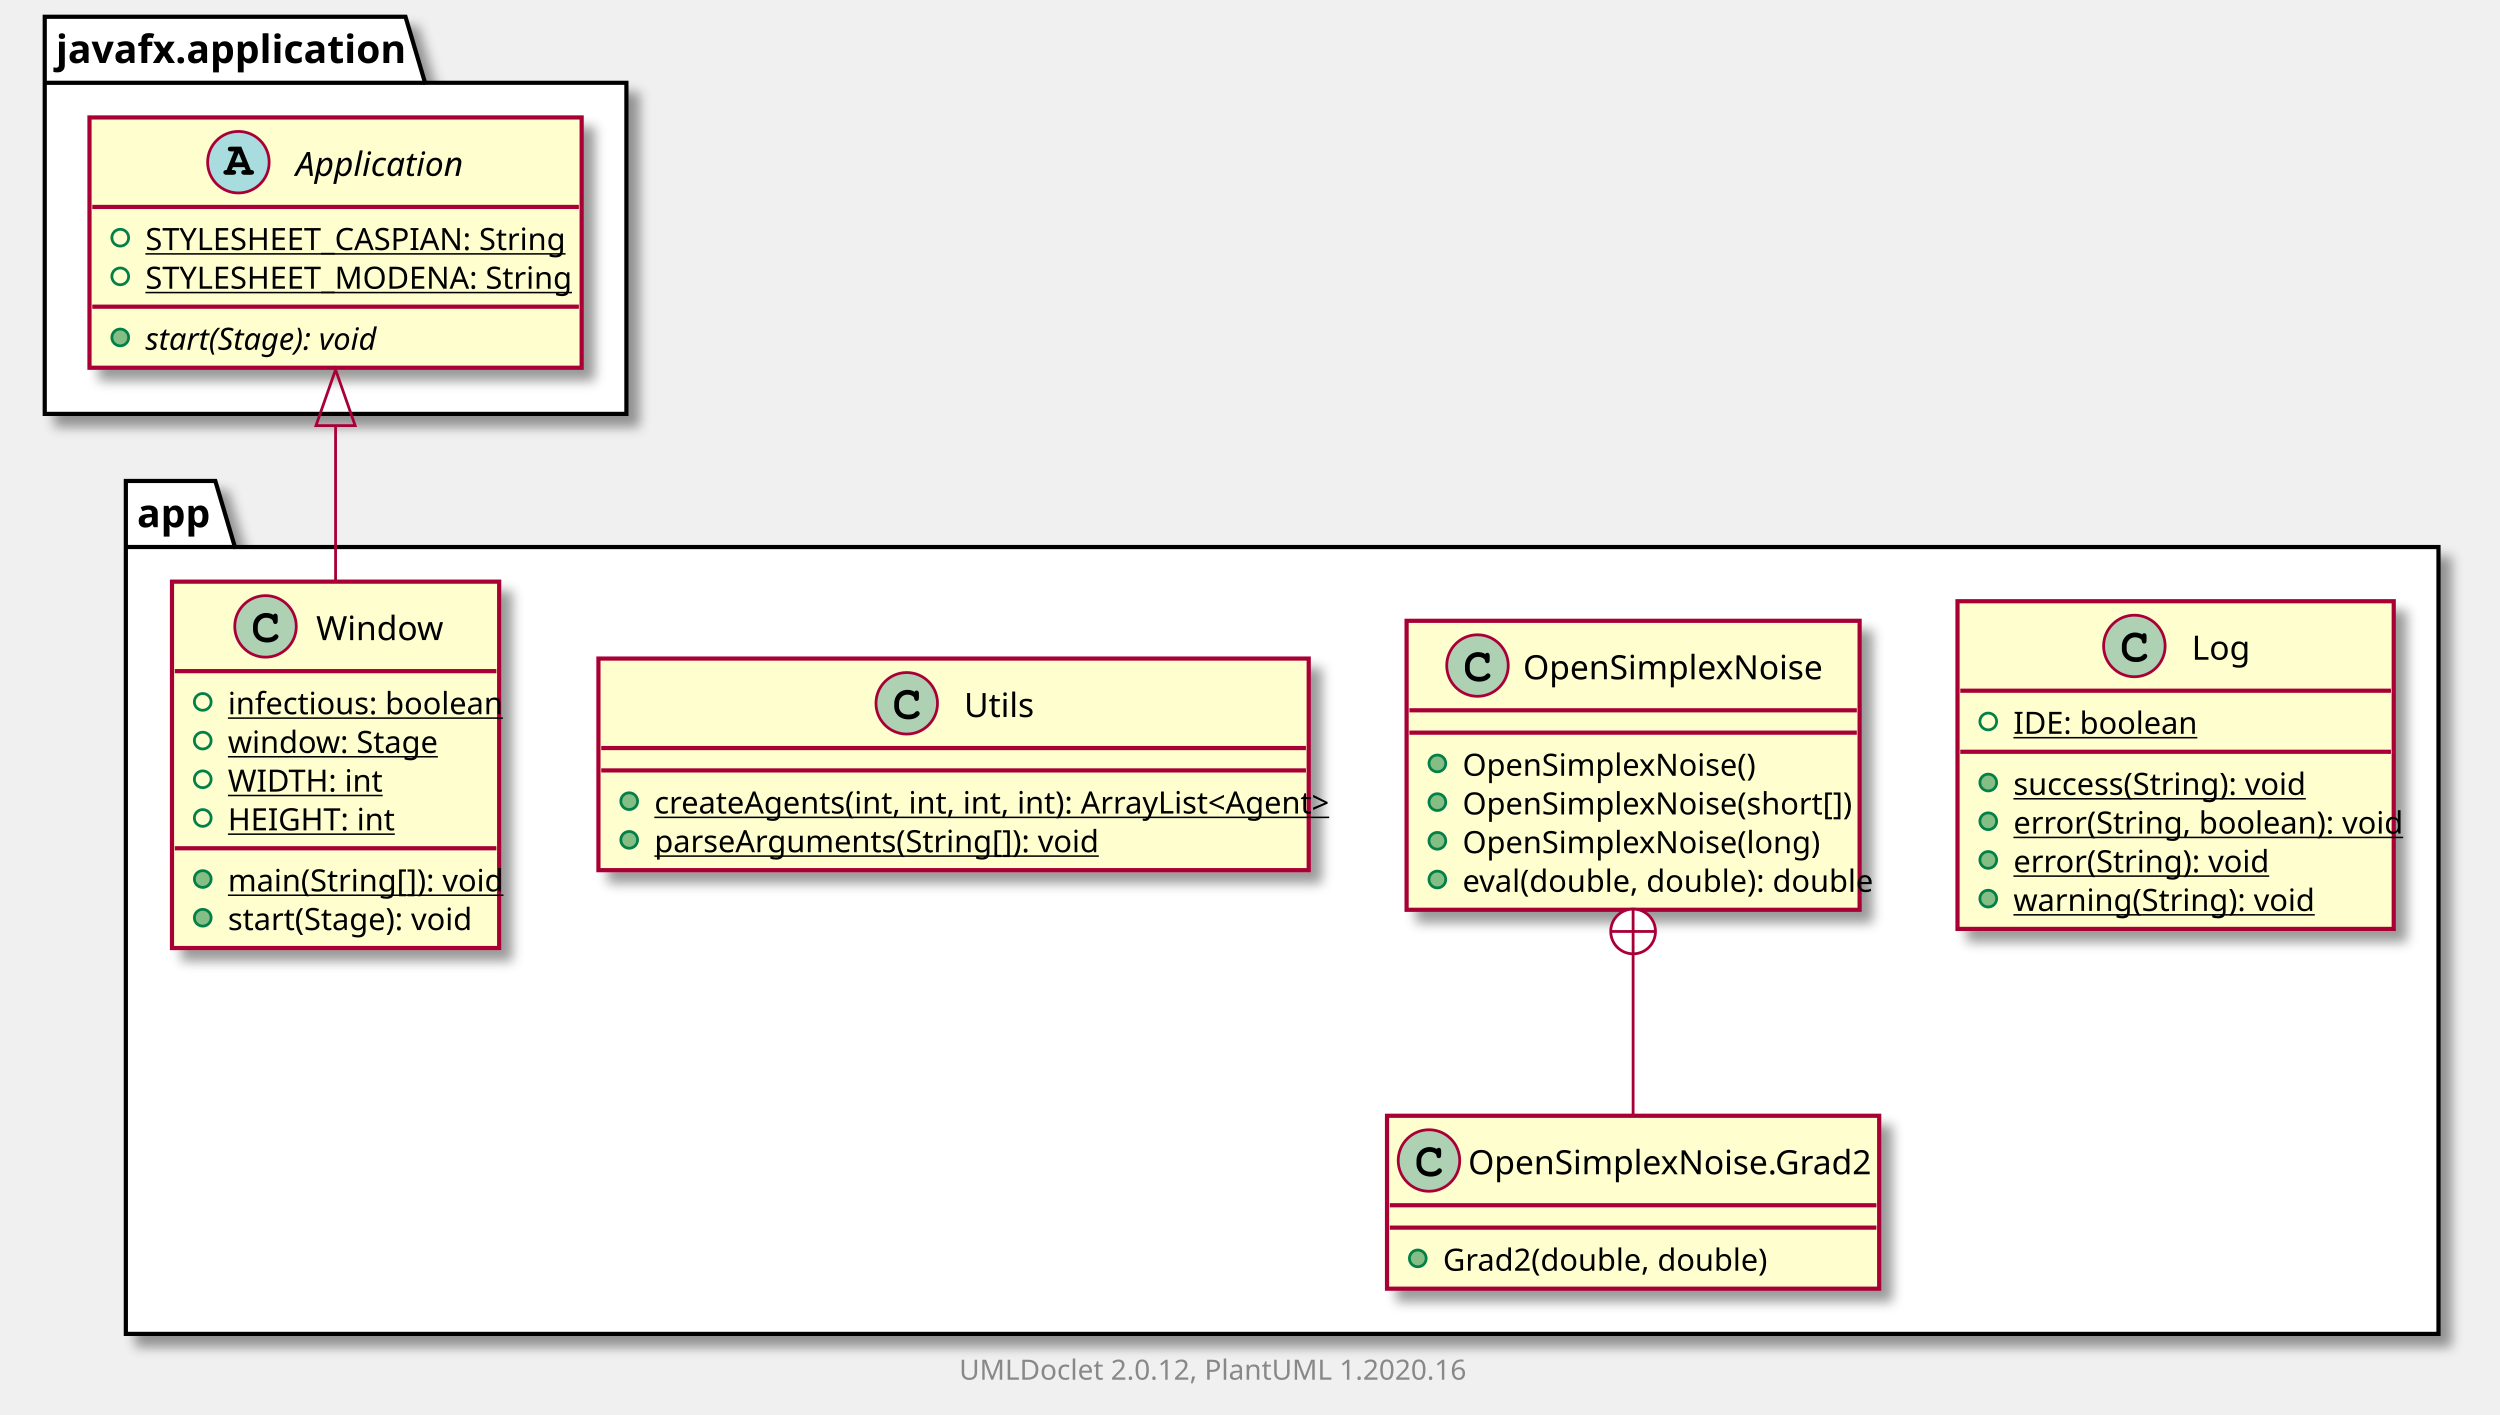
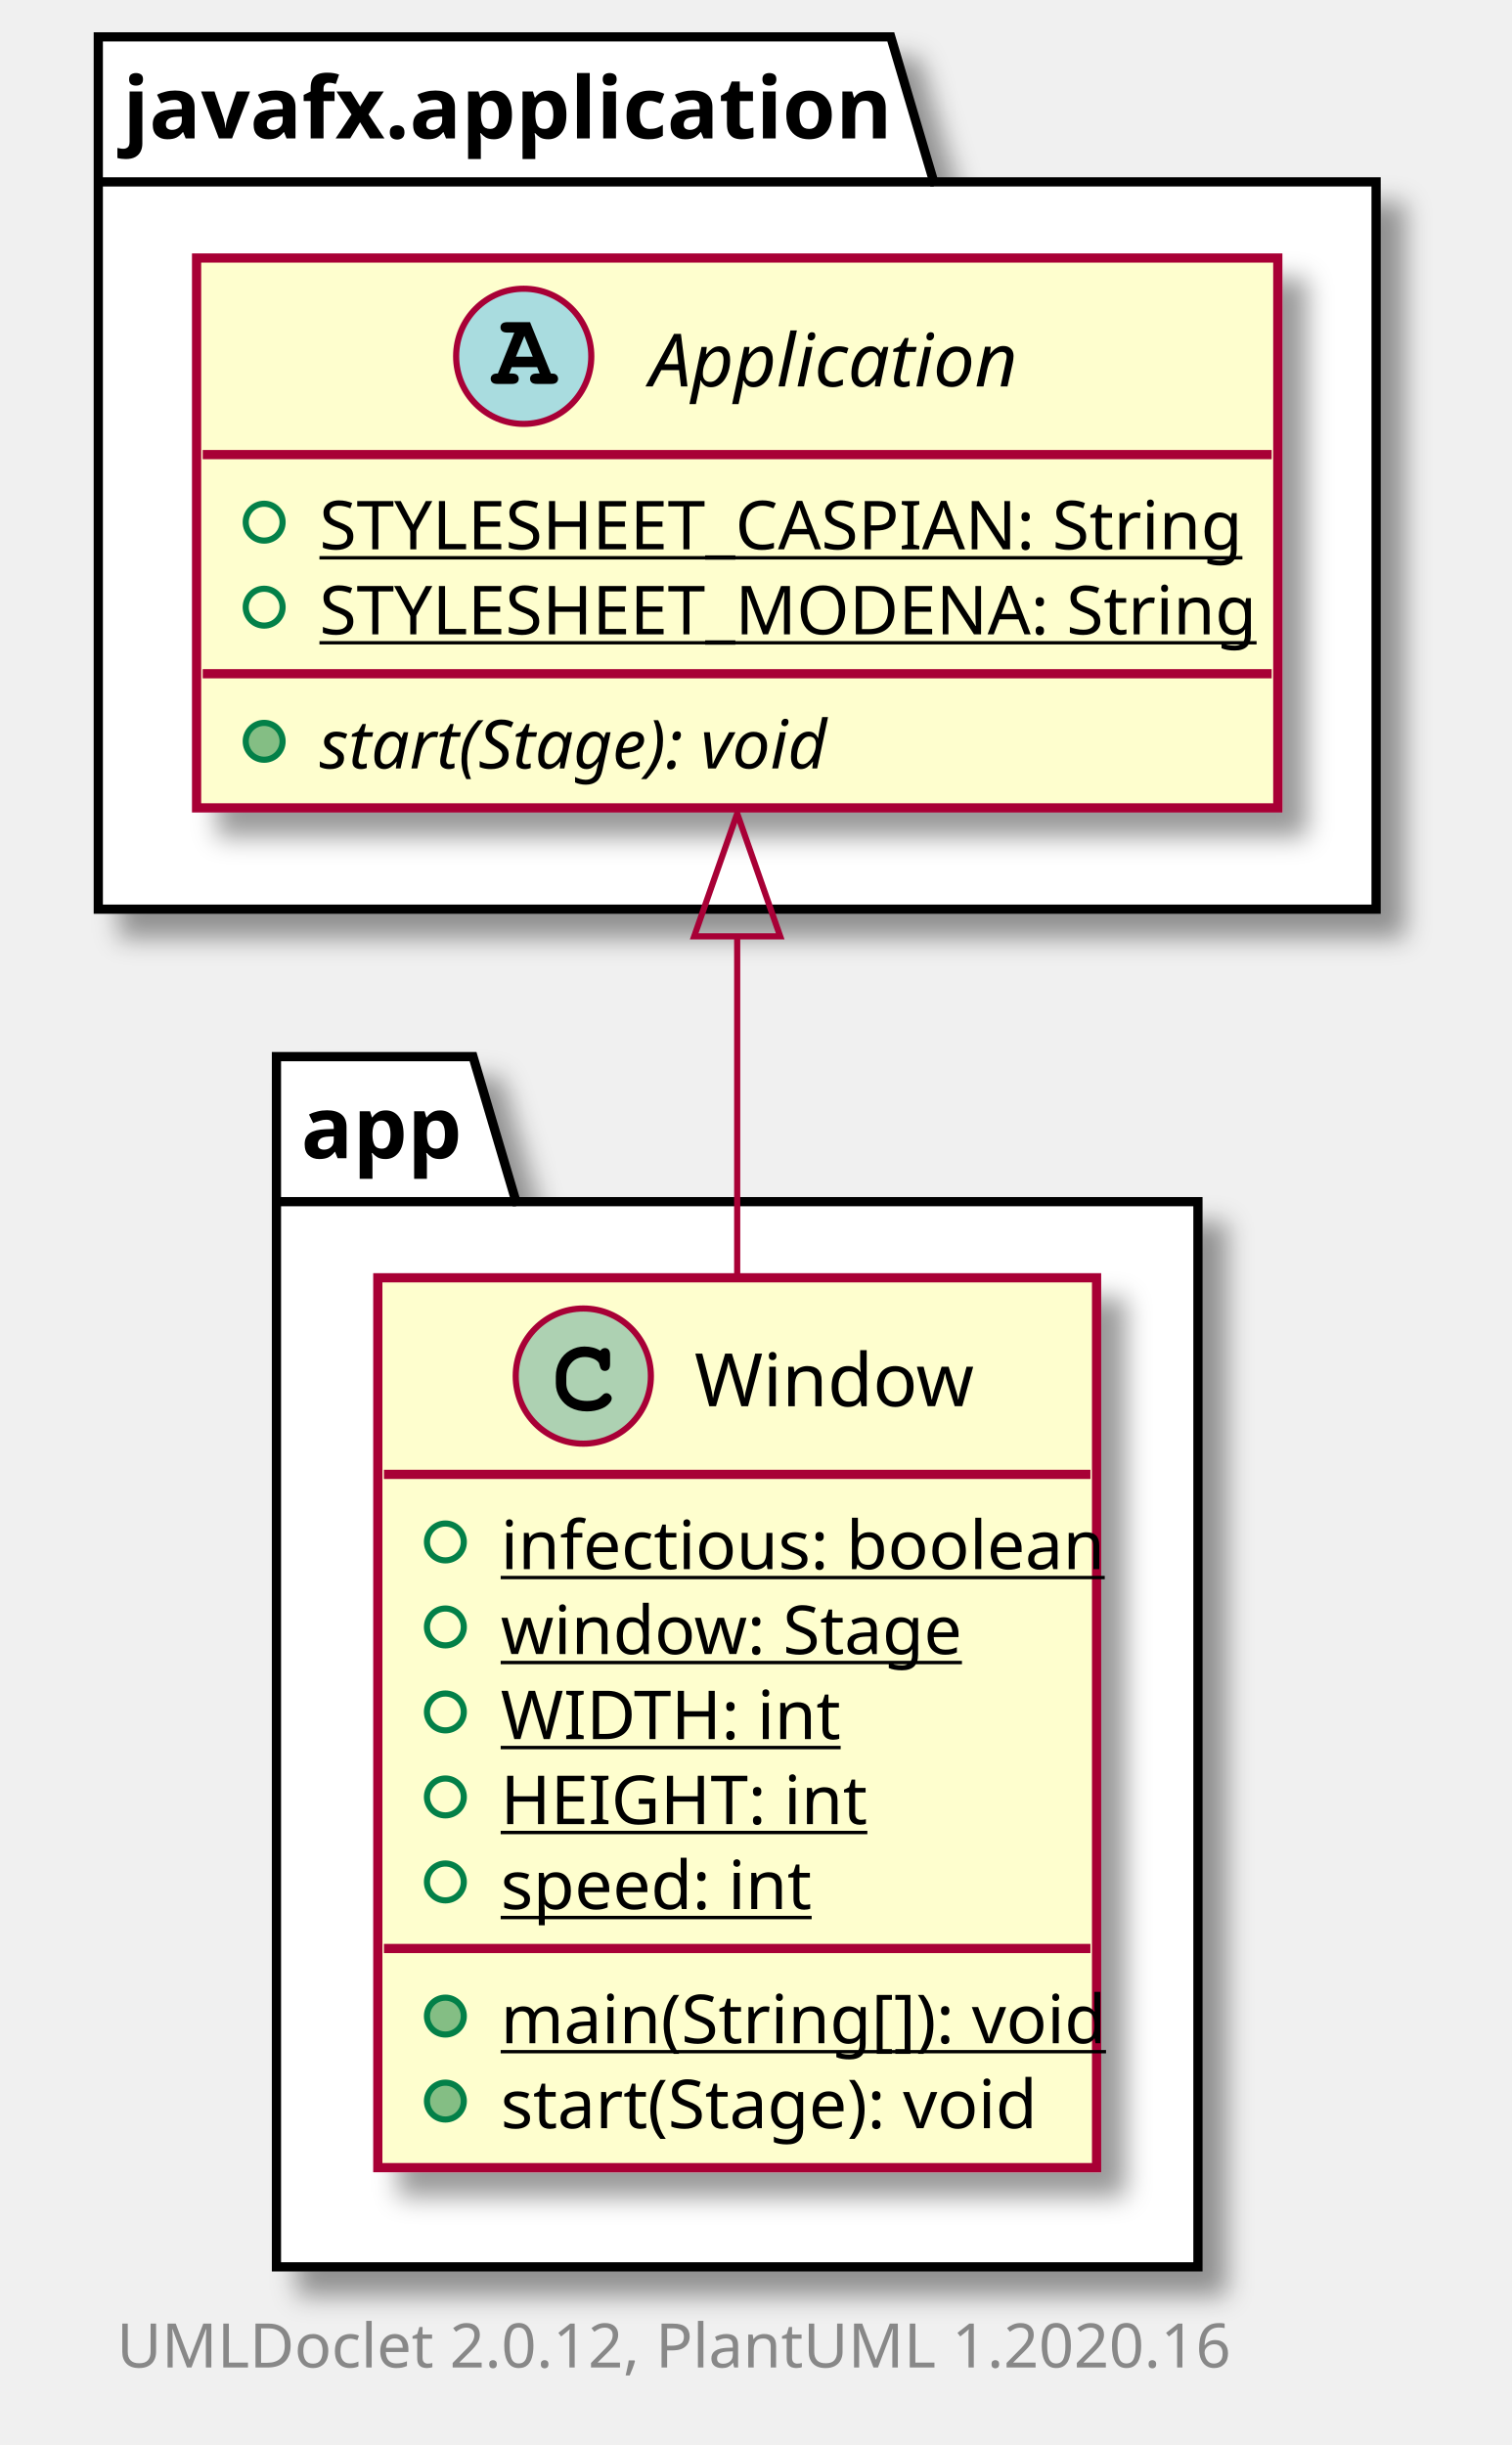
- <svg xmlns="http://www.w3.org/2000/svg" xmlns:xlink="http://www.w3.org/1999/xlink" contentScriptType="application/ecmascript" contentStyleType="text/css" height="506px" preserveAspectRatio="none" style="width:894px;height:506px;" version="1.1" viewBox="0 0 894 506" width="894px" zoomAndPan="magnify">
+ <svg xmlns="http://www.w3.org/2000/svg" xmlns:xlink="http://www.w3.org/1999/xlink" contentScriptType="application/ecmascript" contentStyleType="text/css" height="398px" preserveAspectRatio="none" style="width:246px;height:398px;" version="1.1" viewBox="0 0 246 398" width="246px" zoomAndPan="magnify">
  <defs>
-     <filter height="300%" id="f1tn7vvxq7dv1k" width="300%" x="-1" y="-1">
+     <filter height="300%" id="f19f02tvqn70b" width="300%" x="-1" y="-1">
      <feGaussianBlur result="blurOut" stdDeviation="2.0" />
      <feColorMatrix in="blurOut" result="blurOut2" type="matrix" values="0 0 0 0 0 0 0 0 0 0 0 0 0 0 0 0 0 0 .4 0" />
      <feOffset dx="4.0" dy="4.0" in="blurOut2" result="blurOut3" />
      <feBlend in="SourceGraphic" in2="blurOut3" mode="normal" />
    </filter>
  </defs>
  <g>
-     <polygon fill="#FFFFFF" filter="url(#f1tn7vvxq7dv1k)" points="45,172,77,172,84,195.609,872,195.609,872,477,45,477,45,172" style="stroke: #000000; stroke-width: 1.5;" />
+     <polygon fill="#FFFFFF" filter="url(#f19f02tvqn70b)" points="45,172,77,172,84,195.609,195,195.609,195,369,45,369,45,172" style="stroke: #000000; stroke-width: 1.5;" />
    <line style="stroke: #000000; stroke-width: 1.5;" x1="45" x2="84" y1="195.609" y2="195.609" />
    <text fill="#000000" font-family="sans-serif" font-size="14" font-weight="bold" lengthAdjust="spacingAndGlyphs" textLength="26" x="49" y="188.533">app</text>
-     <polygon fill="#FFFFFF" filter="url(#f1tn7vvxq7dv1k)" points="16,6,145,6,152,29.609,224,29.609,224,148,16,148,16,6" style="stroke: #000000; stroke-width: 1.5;" />
+     <polygon fill="#FFFFFF" filter="url(#f19f02tvqn70b)" points="16,6,145,6,152,29.609,224,29.609,224,148,16,148,16,6" style="stroke: #000000; stroke-width: 1.5;" />
    <line style="stroke: #000000; stroke-width: 1.5;" x1="16" x2="152" y1="29.609" y2="29.609" />
    <text fill="#000000" font-family="sans-serif" font-size="14" font-weight="bold" lengthAdjust="spacingAndGlyphs" textLength="123" x="20" y="22.533">javafx.application</text>
-     <a href="Log.html" target="_top" title="Log.html" xlink:actuate="onRequest" xlink:href="Log.html" xlink:show="new" xlink:title="Log.html" xlink:type="simple">
-       <rect codeLine="3" fill="#FEFECE" filter="url(#f1tn7vvxq7dv1k)" height="117.18" id="app.Log" style="stroke: #A80036; stroke-width: 1.5;" width="156" x="700" y="215" />
-       <ellipse cx="763.25" cy="231" fill="#ADD1B2" rx="11" ry="11" style="stroke: #A80036; stroke-width: 1.0;" />
-       <path d="M766.016,226.875 Q766.172,226.656 766.359,226.547 Q766.547,226.438 766.766,226.438 Q767.141,226.438 767.375,226.703 Q767.609,226.953 767.609,227.562 L767.609,229.016 Q767.609,229.625 767.375,229.891 Q767.141,230.156 766.766,230.156 Q766.422,230.156 766.219,229.953 Q766.016,229.766 765.906,229.25 Q765.859,228.891 765.672,228.703 Q765.344,228.328 764.734,228.109 Q764.125,227.891 763.5,227.891 Q762.734,227.891 762.094,228.219 Q761.469,228.547 760.969,229.297 Q760.484,230.047 760.484,231.078 L760.484,232.172 Q760.484,233.406 761.375,234.234 Q762.266,235.047 763.859,235.047 Q764.797,235.047 765.453,234.797 Q765.844,234.641 766.266,234.203 Q766.531,233.938 766.672,233.859 Q766.828,233.781 767.031,233.781 Q767.359,233.781 767.609,234.047 Q767.875,234.297 767.875,234.641 Q767.875,234.984 767.531,235.391 Q767.031,235.969 766.234,236.297 Q765.156,236.75 763.859,236.75 Q762.344,236.75 761.141,236.125 Q760.156,235.625 759.469,234.562 Q758.781,233.484 758.781,232.203 L758.781,231.047 Q758.781,229.719 759.391,228.578 Q760.016,227.422 761.109,226.812 Q762.203,226.188 763.438,226.188 Q764.172,226.188 764.812,226.359 Q765.469,226.516 766.016,226.875 Z " />
-       <text fill="#000000" font-family="sans-serif" font-size="12" lengthAdjust="spacingAndGlyphs" textLength="21" x="783.75" y="235.91">Log</text>
-       <line style="stroke: #A80036; stroke-width: 1.5;" x1="701" x2="855" y1="247" y2="247" />
-       <ellipse cx="711" cy="258" fill="none" rx="3" ry="3" style="stroke: #038048; stroke-width: 1.0;" />
-       <text fill="#000000" font-family="sans-serif" font-size="11" lengthAdjust="spacingAndGlyphs" text-decoration="underline" textLength="59" x="720" y="262.419">IDE: boolean</text>
-       <line style="stroke: #A80036; stroke-width: 1.5;" x1="701" x2="855" y1="268.836" y2="268.836" />
-       <ellipse cx="711" cy="279.836" fill="#84BE84" rx="3" ry="3" style="stroke: #038048; stroke-width: 1.0;" />
-       <text fill="#000000" font-family="sans-serif" font-size="11" lengthAdjust="spacingAndGlyphs" text-decoration="underline" textLength="104" x="720" y="284.255">success(String): void</text>
-       <ellipse cx="711" cy="293.672" fill="#84BE84" rx="3" ry="3" style="stroke: #038048; stroke-width: 1.0;" />
-       <text fill="#000000" font-family="sans-serif" font-size="11" lengthAdjust="spacingAndGlyphs" text-decoration="underline" textLength="130" x="720" y="298.091">error(String, boolean): void</text>
-       <ellipse cx="711" cy="307.508" fill="#84BE84" rx="3" ry="3" style="stroke: #038048; stroke-width: 1.0;" />
-       <text fill="#000000" font-family="sans-serif" font-size="11" lengthAdjust="spacingAndGlyphs" text-decoration="underline" textLength="86" x="720" y="311.927">error(String): void</text>
-       <ellipse cx="711" cy="321.344" fill="#84BE84" rx="3" ry="3" style="stroke: #038048; stroke-width: 1.0;" />
-       <text fill="#000000" font-family="sans-serif" font-size="11" lengthAdjust="spacingAndGlyphs" text-decoration="underline" textLength="102" x="720" y="325.763">warning(String): void</text>
-     </a>
-     <a href="OpenSimplexNoise.html" target="_top" title="OpenSimplexNoise.html" xlink:actuate="onRequest" xlink:href="OpenSimplexNoise.html" xlink:show="new" xlink:title="OpenSimplexNoise.html" xlink:type="simple">
-       <rect codeLine="11" fill="#FEFECE" filter="url(#f1tn7vvxq7dv1k)" height="103.344" id="app.OpenSimplexNoise" style="stroke: #A80036; stroke-width: 1.5;" width="162" x="503" y="222" />
-       <ellipse cx="528.35" cy="238" fill="#ADD1B2" rx="11" ry="11" style="stroke: #A80036; stroke-width: 1.0;" />
-       <path d="M531.116,233.875 Q531.272,233.656 531.459,233.547 Q531.647,233.438 531.866,233.438 Q532.241,233.438 532.475,233.703 Q532.709,233.953 532.709,234.562 L532.709,236.016 Q532.709,236.625 532.475,236.891 Q532.241,237.156 531.866,237.156 Q531.522,237.156 531.319,236.953 Q531.116,236.766 531.006,236.25 Q530.959,235.891 530.772,235.703 Q530.444,235.328 529.834,235.109 Q529.225,234.891 528.6,234.891 Q527.834,234.891 527.194,235.219 Q526.569,235.547 526.069,236.297 Q525.584,237.047 525.584,238.078 L525.584,239.172 Q525.584,240.406 526.475,241.234 Q527.366,242.047 528.959,242.047 Q529.897,242.047 530.553,241.797 Q530.944,241.641 531.366,241.203 Q531.631,240.938 531.772,240.859 Q531.928,240.781 532.131,240.781 Q532.459,240.781 532.709,241.047 Q532.975,241.297 532.975,241.641 Q532.975,241.984 532.631,242.391 Q532.131,242.969 531.334,243.297 Q530.256,243.75 528.959,243.75 Q527.444,243.75 526.241,243.125 Q525.256,242.625 524.569,241.562 Q523.881,240.484 523.881,239.203 L523.881,238.047 Q523.881,236.719 524.491,235.578 Q525.116,234.422 526.209,233.812 Q527.303,233.188 528.538,233.188 Q529.272,233.188 529.913,233.359 Q530.569,233.516 531.116,233.875 Z " />
-       <text fill="#000000" font-family="sans-serif" font-size="12" lengthAdjust="spacingAndGlyphs" textLength="107" x="544.65" y="242.91">OpenSimplexNoise</text>
-       <line style="stroke: #A80036; stroke-width: 1.5;" x1="504" x2="664" y1="254" y2="254" />
-       <line style="stroke: #A80036; stroke-width: 1.5;" x1="504" x2="664" y1="262" y2="262" />
-       <ellipse cx="514" cy="273" fill="#84BE84" rx="3" ry="3" style="stroke: #038048; stroke-width: 1.0;" />
-       <text fill="#000000" font-family="sans-serif" font-size="11" lengthAdjust="spacingAndGlyphs" textLength="98" x="523" y="277.419">OpenSimplexNoise()</text>
-       <ellipse cx="514" cy="286.836" fill="#84BE84" rx="3" ry="3" style="stroke: #038048; stroke-width: 1.0;" />
-       <text fill="#000000" font-family="sans-serif" font-size="11" lengthAdjust="spacingAndGlyphs" textLength="129" x="523" y="291.255">OpenSimplexNoise(short[])</text>
-       <ellipse cx="514" cy="300.672" fill="#84BE84" rx="3" ry="3" style="stroke: #038048; stroke-width: 1.0;" />
-       <text fill="#000000" font-family="sans-serif" font-size="11" lengthAdjust="spacingAndGlyphs" textLength="118" x="523" y="305.091">OpenSimplexNoise(long)</text>
-       <ellipse cx="514" cy="314.508" fill="#84BE84" rx="3" ry="3" style="stroke: #038048; stroke-width: 1.0;" />
-       <text fill="#000000" font-family="sans-serif" font-size="11" lengthAdjust="spacingAndGlyphs" textLength="136" x="523" y="318.927">eval(double, double): double</text>
-     </a>
-     <a href="OpenSimplexNoise.Grad2.html" target="_top" title="OpenSimplexNoise.Grad2.html" xlink:actuate="onRequest" xlink:href="OpenSimplexNoise.Grad2.html" xlink:show="new" xlink:title="OpenSimplexNoise.Grad2.html" xlink:type="simple">
-       <rect codeLine="18" fill="#FEFECE" filter="url(#f1tn7vvxq7dv1k)" height="61.836" id="app.OpenSimplexNoise.Grad2" style="stroke: #A80036; stroke-width: 1.5;" width="176" x="496" y="399" />
-       <ellipse cx="511" cy="415" fill="#ADD1B2" rx="11" ry="11" style="stroke: #A80036; stroke-width: 1.0;" />
-       <path d="M513.766,410.875 Q513.922,410.656 514.109,410.547 Q514.297,410.438 514.516,410.438 Q514.891,410.438 515.125,410.703 Q515.359,410.953 515.359,411.562 L515.359,413.016 Q515.359,413.625 515.125,413.891 Q514.891,414.156 514.516,414.156 Q514.172,414.156 513.969,413.953 Q513.766,413.766 513.656,413.25 Q513.609,412.891 513.422,412.703 Q513.094,412.328 512.484,412.109 Q511.875,411.891 511.25,411.891 Q510.484,411.891 509.844,412.219 Q509.219,412.547 508.719,413.297 Q508.234,414.047 508.234,415.078 L508.234,416.172 Q508.234,417.406 509.125,418.234 Q510.016,419.047 511.609,419.047 Q512.547,419.047 513.203,418.797 Q513.594,418.641 514.016,418.203 Q514.281,417.938 514.422,417.859 Q514.578,417.781 514.781,417.781 Q515.109,417.781 515.359,418.047 Q515.625,418.297 515.625,418.641 Q515.625,418.984 515.281,419.391 Q514.781,419.969 513.984,420.297 Q512.906,420.75 511.609,420.75 Q510.094,420.75 508.891,420.125 Q507.906,419.625 507.219,418.562 Q506.531,417.484 506.531,416.203 L506.531,415.047 Q506.531,413.719 507.141,412.578 Q507.766,411.422 508.859,410.812 Q509.953,410.188 511.188,410.188 Q511.922,410.188 512.562,410.359 Q513.219,410.516 513.766,410.875 Z " />
-       <text fill="#000000" font-family="sans-serif" font-size="12" lengthAdjust="spacingAndGlyphs" textLength="144" x="525" y="419.91">OpenSimplexNoise.Grad2</text>
-       <line style="stroke: #A80036; stroke-width: 1.5;" x1="497" x2="671" y1="431" y2="431" />
-       <line style="stroke: #A80036; stroke-width: 1.5;" x1="497" x2="671" y1="439" y2="439" />
-       <ellipse cx="507" cy="450" fill="#84BE84" rx="3" ry="3" style="stroke: #038048; stroke-width: 1.0;" />
-       <text fill="#000000" font-family="sans-serif" font-size="11" lengthAdjust="spacingAndGlyphs" textLength="108" x="516" y="454.419">Grad2(double, double)</text>
-     </a>
-     <a href="Utils.html" target="_top" title="Utils.html" xlink:actuate="onRequest" xlink:href="Utils.html" xlink:show="new" xlink:title="Utils.html" xlink:type="simple">
-       <rect codeLine="22" fill="#FEFECE" filter="url(#f1tn7vvxq7dv1k)" height="75.672" id="app.Utils" style="stroke: #A80036; stroke-width: 1.5;" width="254" x="214" y="235.5" />
-       <ellipse cx="324.25" cy="251.5" fill="#ADD1B2" rx="11" ry="11" style="stroke: #A80036; stroke-width: 1.0;" />
-       <path d="M327.016,247.375 Q327.172,247.156 327.359,247.047 Q327.547,246.938 327.766,246.938 Q328.141,246.938 328.375,247.203 Q328.609,247.453 328.609,248.062 L328.609,249.516 Q328.609,250.125 328.375,250.391 Q328.141,250.656 327.766,250.656 Q327.422,250.656 327.219,250.453 Q327.016,250.266 326.906,249.75 Q326.859,249.391 326.672,249.203 Q326.344,248.828 325.734,248.609 Q325.125,248.391 324.5,248.391 Q323.734,248.391 323.094,248.719 Q322.469,249.047 321.969,249.797 Q321.484,250.547 321.484,251.578 L321.484,252.672 Q321.484,253.906 322.375,254.734 Q323.266,255.547 324.859,255.547 Q325.797,255.547 326.453,255.297 Q326.844,255.141 327.266,254.703 Q327.531,254.438 327.672,254.359 Q327.828,254.281 328.031,254.281 Q328.359,254.281 328.609,254.547 Q328.875,254.797 328.875,255.141 Q328.875,255.484 328.531,255.891 Q328.031,256.469 327.234,256.797 Q326.156,257.25 324.859,257.25 Q323.344,257.25 322.141,256.625 Q321.156,256.125 320.469,255.062 Q319.781,253.984 319.781,252.703 L319.781,251.547 Q319.781,250.219 320.391,249.078 Q321.016,247.922 322.109,247.312 Q323.203,246.688 324.438,246.688 Q325.172,246.688 325.812,246.859 Q326.469,247.016 327.016,247.375 Z " />
-       <text fill="#000000" font-family="sans-serif" font-size="12" lengthAdjust="spacingAndGlyphs" textLength="25" x="344.75" y="256.41">Utils</text>
-       <line style="stroke: #A80036; stroke-width: 1.5;" x1="215" x2="467" y1="267.5" y2="267.5" />
-       <line style="stroke: #A80036; stroke-width: 1.5;" x1="215" x2="467" y1="275.5" y2="275.5" />
-       <ellipse cx="225" cy="286.5" fill="#84BE84" rx="3" ry="3" style="stroke: #038048; stroke-width: 1.0;" />
-       <text fill="#000000" font-family="sans-serif" font-size="11" lengthAdjust="spacingAndGlyphs" text-decoration="underline" textLength="228" x="234" y="290.919">createAgents(int, int, int, int): ArrayList&lt;Agent&gt;</text>
-       <ellipse cx="225" cy="300.336" fill="#84BE84" rx="3" ry="3" style="stroke: #038048; stroke-width: 1.0;" />
-       <text fill="#000000" font-family="sans-serif" font-size="11" lengthAdjust="spacingAndGlyphs" text-decoration="underline" textLength="149" x="234" y="304.755">parseArguments(String[]): void</text>
-     </a>
    <a href="Window.html" target="_top" title="Window.html" xlink:actuate="onRequest" xlink:href="Window.html" xlink:show="new" xlink:title="Window.html" xlink:type="simple">
-       <rect codeLine="27" fill="#FEFECE" filter="url(#f1tn7vvxq7dv1k)" height="131.016" id="app.Window" style="stroke: #A80036; stroke-width: 1.5;" width="117" x="61.5" y="208" />
+       <rect codeLine="3" fill="#FEFECE" filter="url(#f19f02tvqn70b)" height="144.852" id="app.Window" style="stroke: #A80036; stroke-width: 1.5;" width="117" x="61.5" y="208" />
      <ellipse cx="94.95" cy="224" fill="#ADD1B2" rx="11" ry="11" style="stroke: #A80036; stroke-width: 1.0;" />
      <path d="M97.716,219.875 Q97.872,219.656 98.059,219.547 Q98.247,219.438 98.466,219.438 Q98.841,219.438 99.075,219.703 Q99.309,219.953 99.309,220.562 L99.309,222.016 Q99.309,222.625 99.075,222.891 Q98.841,223.156 98.466,223.156 Q98.122,223.156 97.919,222.953 Q97.716,222.766 97.606,222.25 Q97.559,221.891 97.372,221.703 Q97.044,221.328 96.434,221.109 Q95.825,220.891 95.2,220.891 Q94.434,220.891 93.794,221.219 Q93.169,221.547 92.669,222.297 Q92.184,223.047 92.184,224.078 L92.184,225.172 Q92.184,226.406 93.075,227.234 Q93.966,228.047 95.559,228.047 Q96.497,228.047 97.153,227.797 Q97.544,227.641 97.966,227.203 Q98.231,226.938 98.372,226.859 Q98.528,226.781 98.731,226.781 Q99.059,226.781 99.309,227.047 Q99.575,227.297 99.575,227.641 Q99.575,227.984 99.231,228.391 Q98.731,228.969 97.934,229.297 Q96.856,229.75 95.559,229.75 Q94.044,229.75 92.841,229.125 Q91.856,228.625 91.169,227.562 Q90.481,226.484 90.481,225.203 L90.481,224.047 Q90.481,222.719 91.091,221.578 Q91.716,220.422 92.809,219.812 Q93.903,219.188 95.138,219.188 Q95.872,219.188 96.513,219.359 Q97.169,219.516 97.716,219.875 Z " />
      <text fill="#000000" font-family="sans-serif" font-size="12" lengthAdjust="spacingAndGlyphs" textLength="44" x="113.05" y="228.91">Window</text>
      <line style="stroke: #A80036; stroke-width: 1.5;" x1="62.5" x2="177.5" y1="240" y2="240" />
      <ellipse cx="72.5" cy="251" fill="none" rx="3" ry="3" style="stroke: #038048; stroke-width: 1.0;" />
      <text fill="#000000" font-family="sans-serif" font-size="11" lengthAdjust="spacingAndGlyphs" text-decoration="underline" textLength="91" x="81.5" y="255.419">infectious: boolean</text>
      <ellipse cx="72.5" cy="264.836" fill="none" rx="3" ry="3" style="stroke: #038048; stroke-width: 1.0;" />
      <text fill="#000000" font-family="sans-serif" font-size="11" lengthAdjust="spacingAndGlyphs" text-decoration="underline" textLength="74" x="81.5" y="269.255">window: Stage</text>
      <ellipse cx="72.5" cy="278.672" fill="none" rx="3" ry="3" style="stroke: #038048; stroke-width: 1.0;" />
      <text fill="#000000" font-family="sans-serif" font-size="11" lengthAdjust="spacingAndGlyphs" text-decoration="underline" textLength="49" x="81.5" y="283.091">WIDTH: int</text>
      <ellipse cx="72.5" cy="292.508" fill="none" rx="3" ry="3" style="stroke: #038048; stroke-width: 1.0;" />
      <text fill="#000000" font-family="sans-serif" font-size="11" lengthAdjust="spacingAndGlyphs" text-decoration="underline" textLength="53" x="81.5" y="296.927">HEIGHT: int</text>
-       <line style="stroke: #A80036; stroke-width: 1.5;" x1="62.5" x2="177.5" y1="303.344" y2="303.344" />
-       <ellipse cx="72.5" cy="314.344" fill="#84BE84" rx="3" ry="3" style="stroke: #038048; stroke-width: 1.0;" />
-       <text fill="#000000" font-family="sans-serif" font-size="11" lengthAdjust="spacingAndGlyphs" text-decoration="underline" textLength="90" x="81.5" y="318.763">main(String[]): void</text>
+       <ellipse cx="72.5" cy="306.344" fill="none" rx="3" ry="3" style="stroke: #038048; stroke-width: 1.0;" />
+       <text fill="#000000" font-family="sans-serif" font-size="11" lengthAdjust="spacingAndGlyphs" text-decoration="underline" textLength="47" x="81.5" y="310.763">speed: int</text>
+       <line style="stroke: #A80036; stroke-width: 1.5;" x1="62.5" x2="177.5" y1="317.18" y2="317.18" />
      <ellipse cx="72.5" cy="328.18" fill="#84BE84" rx="3" ry="3" style="stroke: #038048; stroke-width: 1.0;" />
-       <text fill="#000000" font-family="sans-serif" font-size="11" lengthAdjust="spacingAndGlyphs" textLength="84" x="81.5" y="332.599">start(Stage): void</text>
+       <text fill="#000000" font-family="sans-serif" font-size="11" lengthAdjust="spacingAndGlyphs" text-decoration="underline" textLength="90" x="81.5" y="332.599">main(String[]): void</text>
+       <ellipse cx="72.5" cy="342.016" fill="#84BE84" rx="3" ry="3" style="stroke: #038048; stroke-width: 1.0;" />
+       <text fill="#000000" font-family="sans-serif" font-size="11" lengthAdjust="spacingAndGlyphs" textLength="84" x="81.5" y="346.435">start(Stage): void</text>
    </a>
-     <rect codeLine="41" fill="#FEFECE" filter="url(#f1tn7vvxq7dv1k)" height="89.508" id="javafx.application.Application" style="stroke: #A80036; stroke-width: 1.5;" width="176" x="32" y="42" />
+     <rect codeLine="17" fill="#FEFECE" filter="url(#f19f02tvqn70b)" height="89.508" id="javafx.application.Application" style="stroke: #A80036; stroke-width: 1.5;" width="176" x="32" y="42" />
    <ellipse cx="85.25" cy="58" fill="#A9DCDF" rx="11" ry="11" style="stroke: #A80036; stroke-width: 1.0;" />
    <path d="M87.438,59.766 L83.297,59.766 L82.875,60.797 L83.297,60.797 Q83.906,60.797 84.172,61.031 Q84.438,61.266 84.438,61.656 Q84.438,62.031 84.172,62.266 Q83.906,62.5 83.297,62.5 L81,62.5 Q80.391,62.5 80.141,62.266 Q79.875,62.031 79.875,61.641 Q79.875,61.266 80.156,61.031 Q80.422,60.781 81.047,60.797 L83.719,54.141 L82.609,54.141 Q82,54.141 81.734,53.906 Q81.469,53.672 81.469,53.281 Q81.469,52.906 81.734,52.672 Q82,52.438 82.609,52.438 L86.281,52.438 L89.672,60.797 Q90.266,60.797 90.453,60.938 Q90.844,61.203 90.844,61.656 Q90.844,62.031 90.578,62.266 Q90.328,62.5 89.719,62.5 L87.422,62.5 Q86.812,62.5 86.547,62.266 Q86.281,62.031 86.281,61.641 Q86.281,61.266 86.547,61.031 Q86.812,60.797 87.422,60.797 L87.844,60.797 L87.438,59.766 Z M86.719,58.062 L85.359,54.688 L83.984,58.062 L86.719,58.062 Z " />
    <text fill="#000000" font-family="sans-serif" font-size="12" font-style="italic" lengthAdjust="spacingAndGlyphs" textLength="61" x="105.75" y="62.91">Application</text>
    <line style="stroke: #A80036; stroke-width: 1.5;" x1="33" x2="207" y1="74" y2="74" />
    <ellipse cx="43" cy="85" fill="none" rx="3" ry="3" style="stroke: #038048; stroke-width: 1.0;" />
    <text fill="#000000" font-family="sans-serif" font-size="11" lengthAdjust="spacingAndGlyphs" text-decoration="underline" textLength="150" x="52" y="89.419">STYLESHEET_CASPIAN: String</text>
    <ellipse cx="43" cy="98.836" fill="none" rx="3" ry="3" style="stroke: #038048; stroke-width: 1.0;" />
    <text fill="#000000" font-family="sans-serif" font-size="11" lengthAdjust="spacingAndGlyphs" text-decoration="underline" textLength="149" x="52" y="103.255">STYLESHEET_MODENA: String</text>
    <line style="stroke: #A80036; stroke-width: 1.5;" x1="33" x2="207" y1="109.672" y2="109.672" />
    <ellipse cx="43" cy="120.672" fill="#84BE84" rx="3" ry="3" style="stroke: #038048; stroke-width: 1.0;" />
    <text fill="#000000" font-family="sans-serif" font-size="11" font-style="italic" lengthAdjust="spacingAndGlyphs" textLength="84" x="52" y="125.091">start(Stage): void</text>
-     <path codeLine="36" d="M584,340.29 C584,360.57 584,381.93 584,398.6 " fill="none" id="app.OpenSimplexNoise-backto-app.OpenSimplexNoise.Grad2" style="stroke: #A80036; stroke-width: 1.0;" />
-     <ellipse cx="584" cy="333.09" fill="#FFFFFF" rx="8" ry="8" style="stroke: #A80036; stroke-width: 1.0;" />
-     <line style="stroke: #A80036; stroke-width: 1.0;" x1="584" x2="584" y1="341.09" y2="325.09" />
-     <line style="stroke: #A80036; stroke-width: 1.0;" x1="576" x2="592" y1="333.09" y2="333.09" />
-     <path codeLine="37" d="M120,152.34 C120,170.28 120,189.76 120,207.72 " fill="none" id="javafx.application.Application-backto-app.Window" style="stroke: #A80036; stroke-width: 1.0;" />
-     <polygon fill="none" points="113,152.19,120,132.19,127,152.19,113,152.19" style="stroke: #A80036; stroke-width: 1.0;" />
-     <text fill="#888888" font-family="sans-serif" font-size="10" lengthAdjust="spacingAndGlyphs" textLength="190" x="343" y="493.381">UMLDoclet 2.0.12, PlantUML 1.2020.16</text>
+     <path codeLine="13" d="M120,152.43 C120,170.27 120,189.74 120,207.95 " fill="none" id="javafx.application.Application-backto-app.Window" style="stroke: #A80036; stroke-width: 1.0;" />
+     <polygon fill="none" points="113,152.42,120,132.42,127,152.42,113,152.42" style="stroke: #A80036; stroke-width: 1.0;" />
+     <text fill="#888888" font-family="sans-serif" font-size="10" lengthAdjust="spacingAndGlyphs" textLength="190" x="19" y="385.381">UMLDoclet 2.0.12, PlantUML 1.2020.16</text>
  </g>
</svg>
